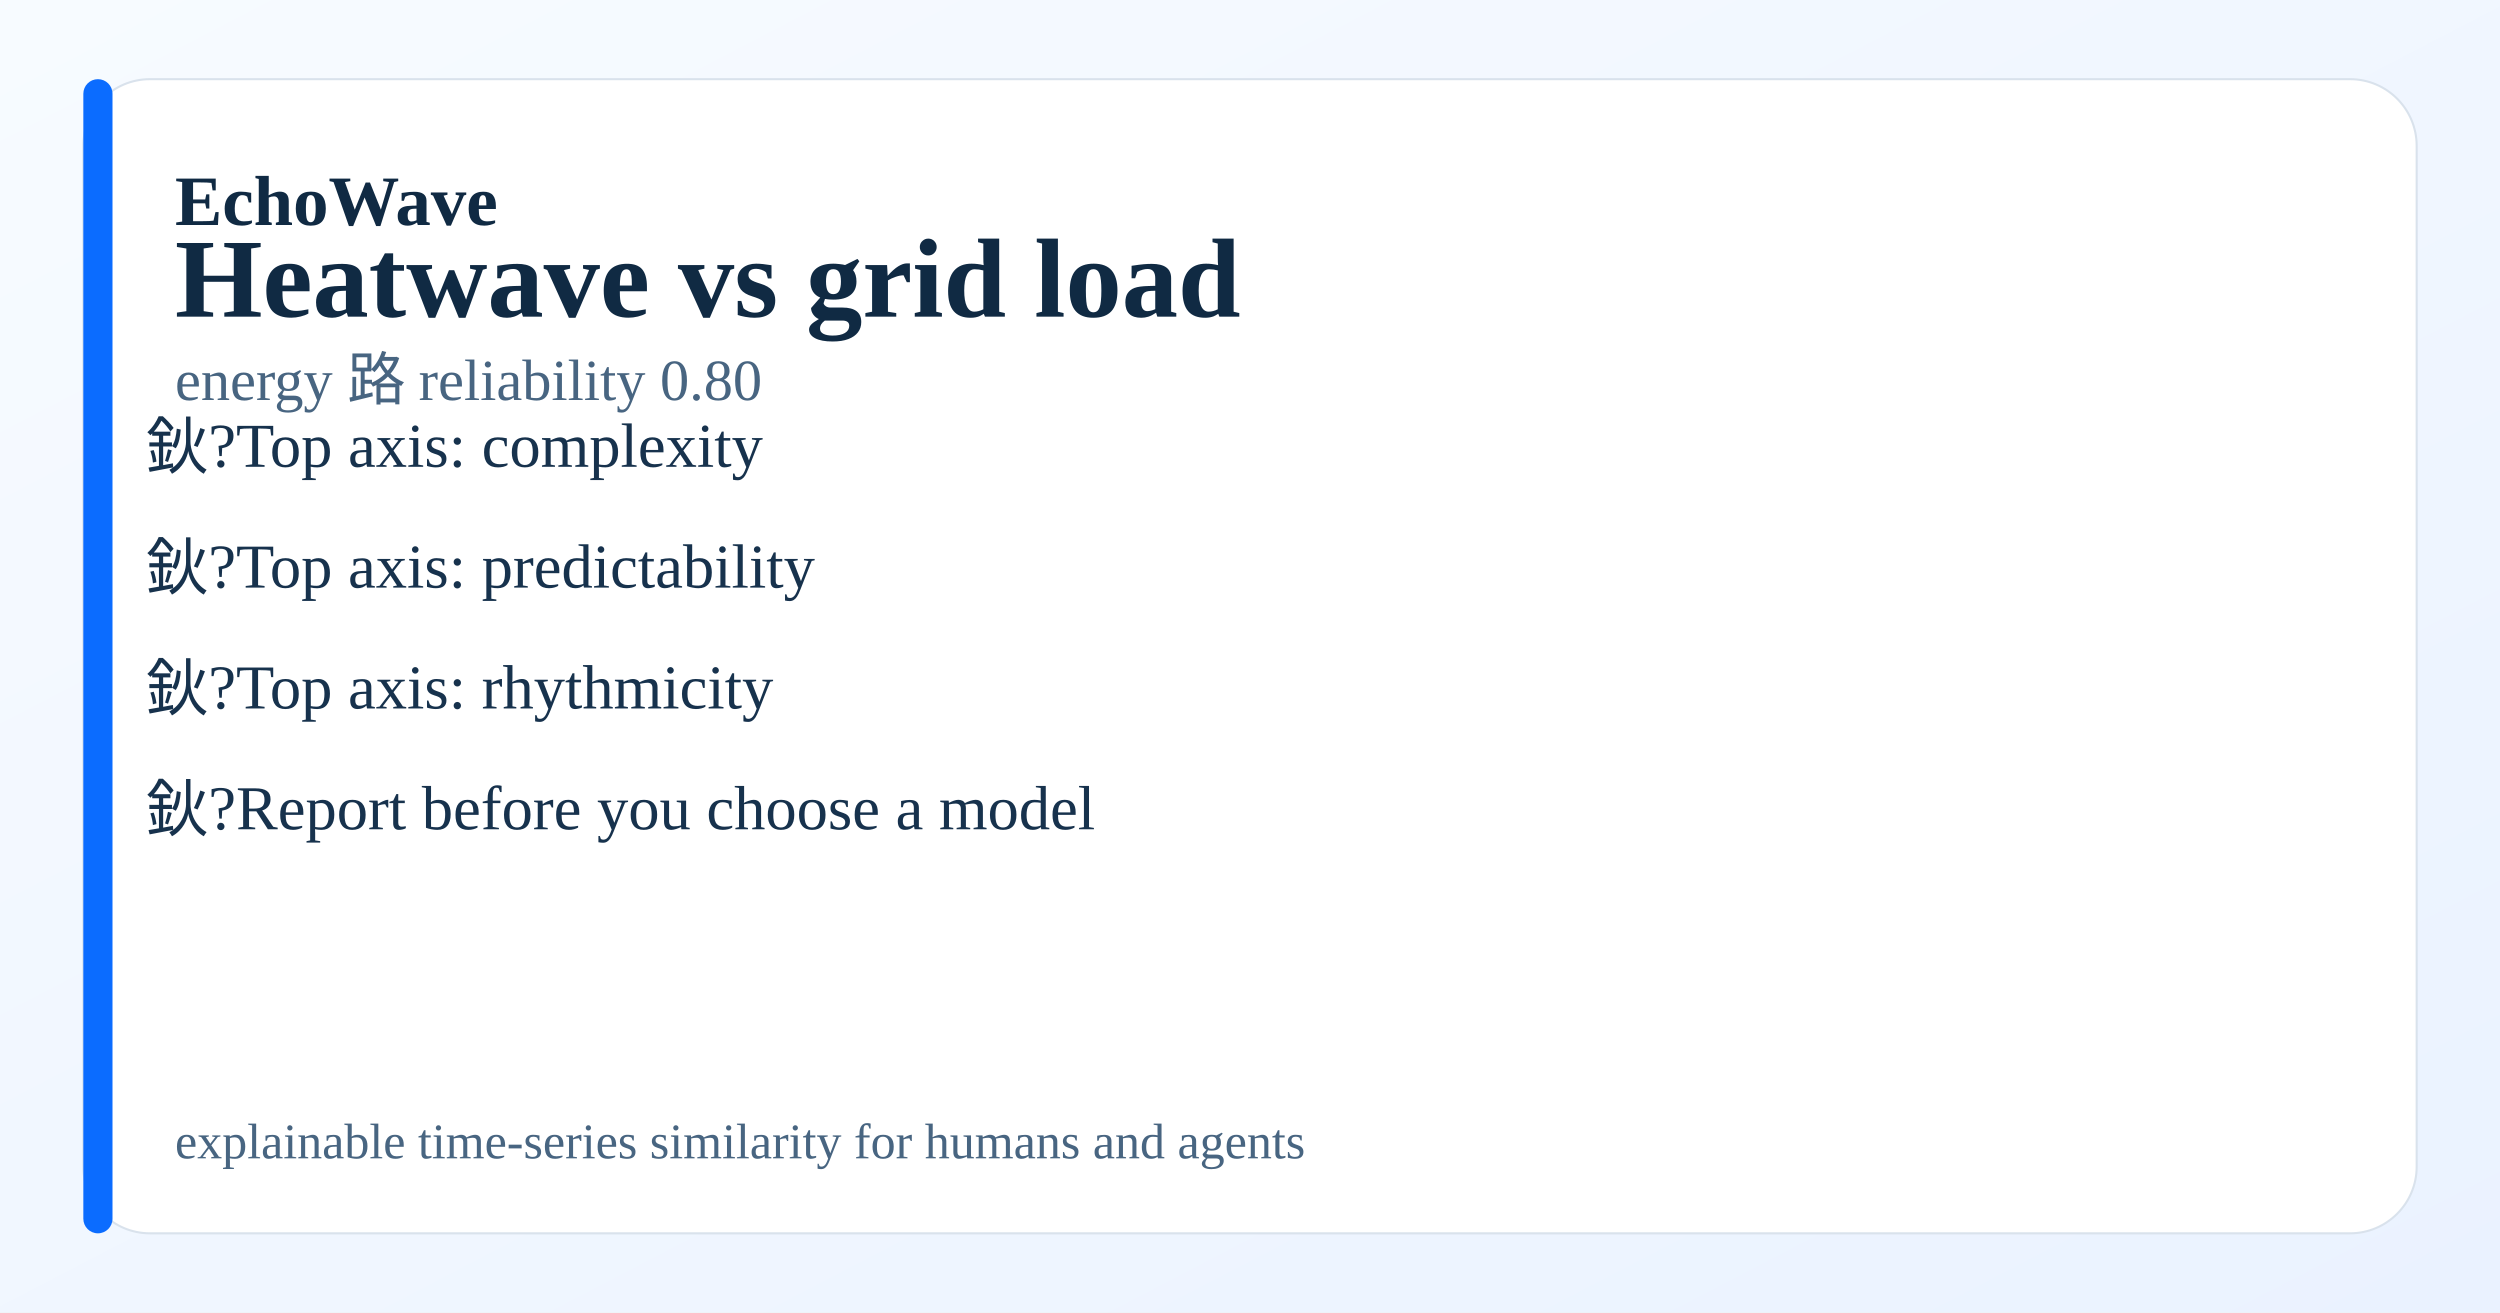
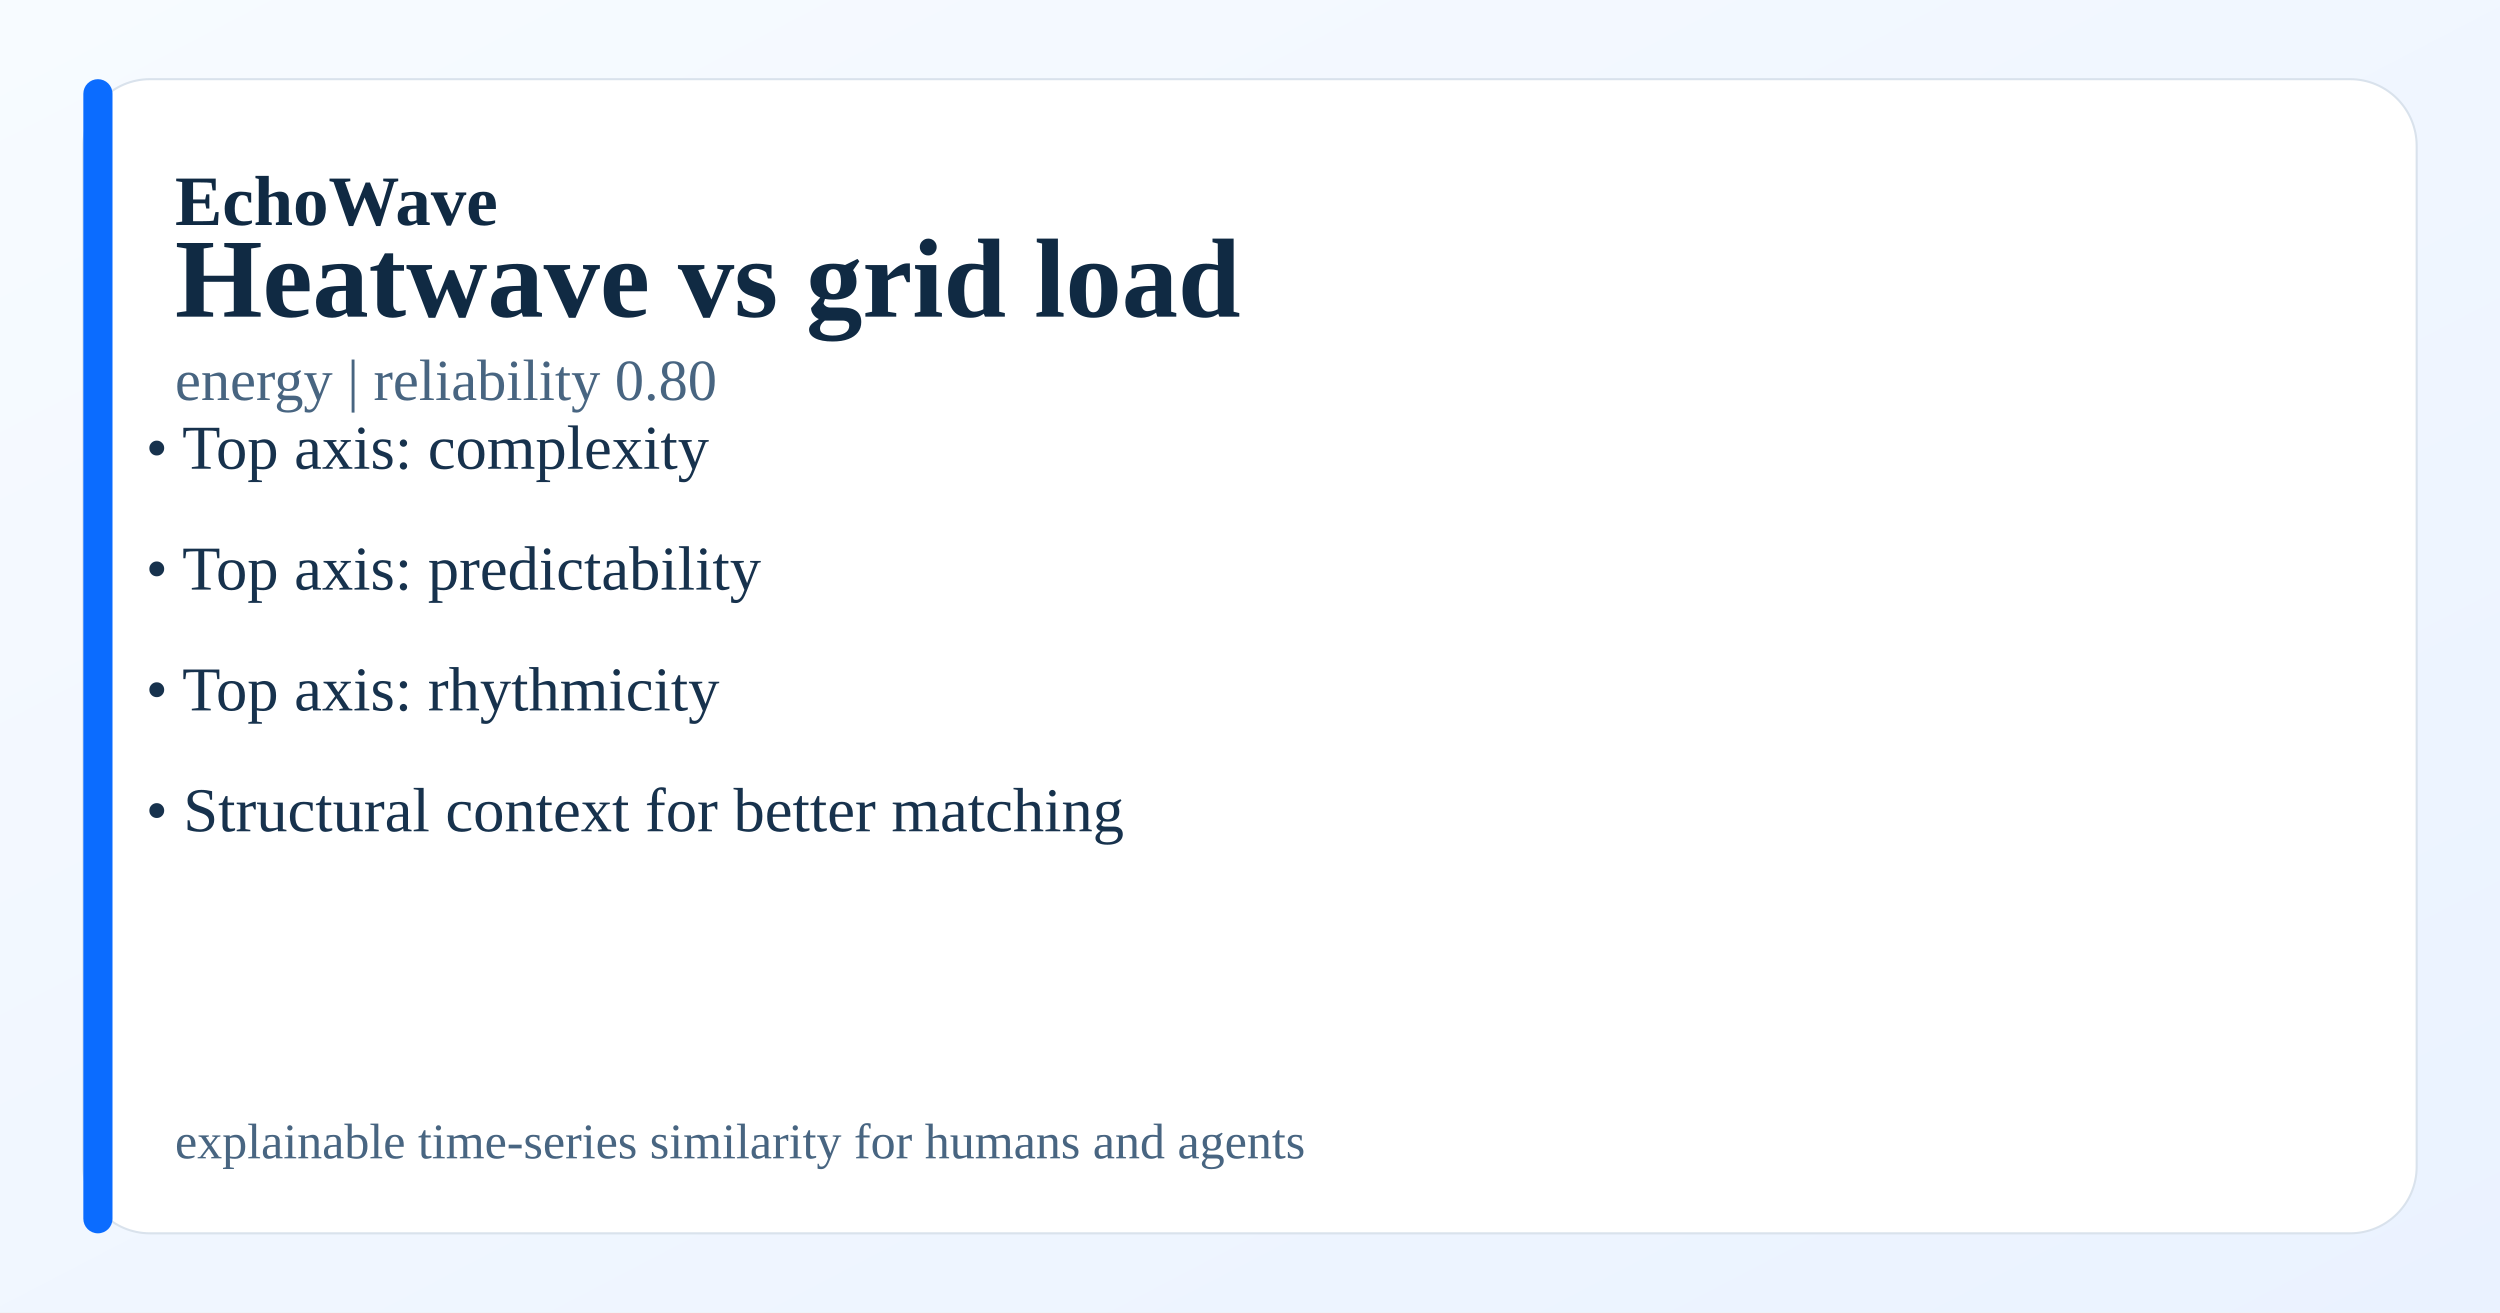
- <svg xmlns="http://www.w3.org/2000/svg" width="1200" height="630" viewBox="0 0 1200 630" role="img" aria-label="EchoWave social card 鈥?Heatwave vs grid load">
+ <svg xmlns="http://www.w3.org/2000/svg" width="1200" height="630" viewBox="0 0 1200 630" role="img" aria-label="EchoWave social card - Heatwave vs grid load">
  <defs>
    <linearGradient id="bg" x1="0" x2="1" y1="0" y2="1">
      <stop offset="0%" stop-color="#f7fbff" />
      <stop offset="100%" stop-color="#eaf2ff" />
    </linearGradient>
  </defs>
  <rect width="100%" height="100%" fill="url(#bg)" />
  <rect x="40" y="38" width="1120" height="554" rx="32" fill="white" stroke="#d9e2ec" />
  <rect x="40" y="38" width="14" height="554" rx="7" fill="#0b6cff" />
  <text x="84" y="108" font-size="34" font-weight="700" fill="#102a43">EchoWave</text>
  <text x="84" y="152" font-size="54" font-weight="800" fill="#102a43">Heatwave vs grid load</text>
-   <text x="84" y="192" font-size="28" fill="#486581">energy 路 reliability 0.80</text>
-   <text x="70" y="225" font-size="30" fill="#17324d">鈥?Top axis: complexity</text>
-   <text x="70" y="283" font-size="30" fill="#17324d">鈥?Top axis: predictability</text>
-   <text x="70" y="341" font-size="30" fill="#17324d">鈥?Top axis: rhythmicity</text>
-   <text x="70" y="399" font-size="30" fill="#17324d">鈥?Report before you choose a model</text>
+   <text x="84" y="192" font-size="28" fill="#486581">energy | reliability 0.80</text>
+   <text x="70" y="225" font-size="30" fill="#17324d">• Top axis: complexity</text>
+   <text x="70" y="283" font-size="30" fill="#17324d">• Top axis: predictability</text>
+   <text x="70" y="341" font-size="30" fill="#17324d">• Top axis: rhythmicity</text>
+   <text x="70" y="399" font-size="30" fill="#17324d">• Structural context for better matching</text>
  <text x="84" y="556" font-size="24" fill="#486581">explainable time-series similarity for humans and agents</text>
</svg>
